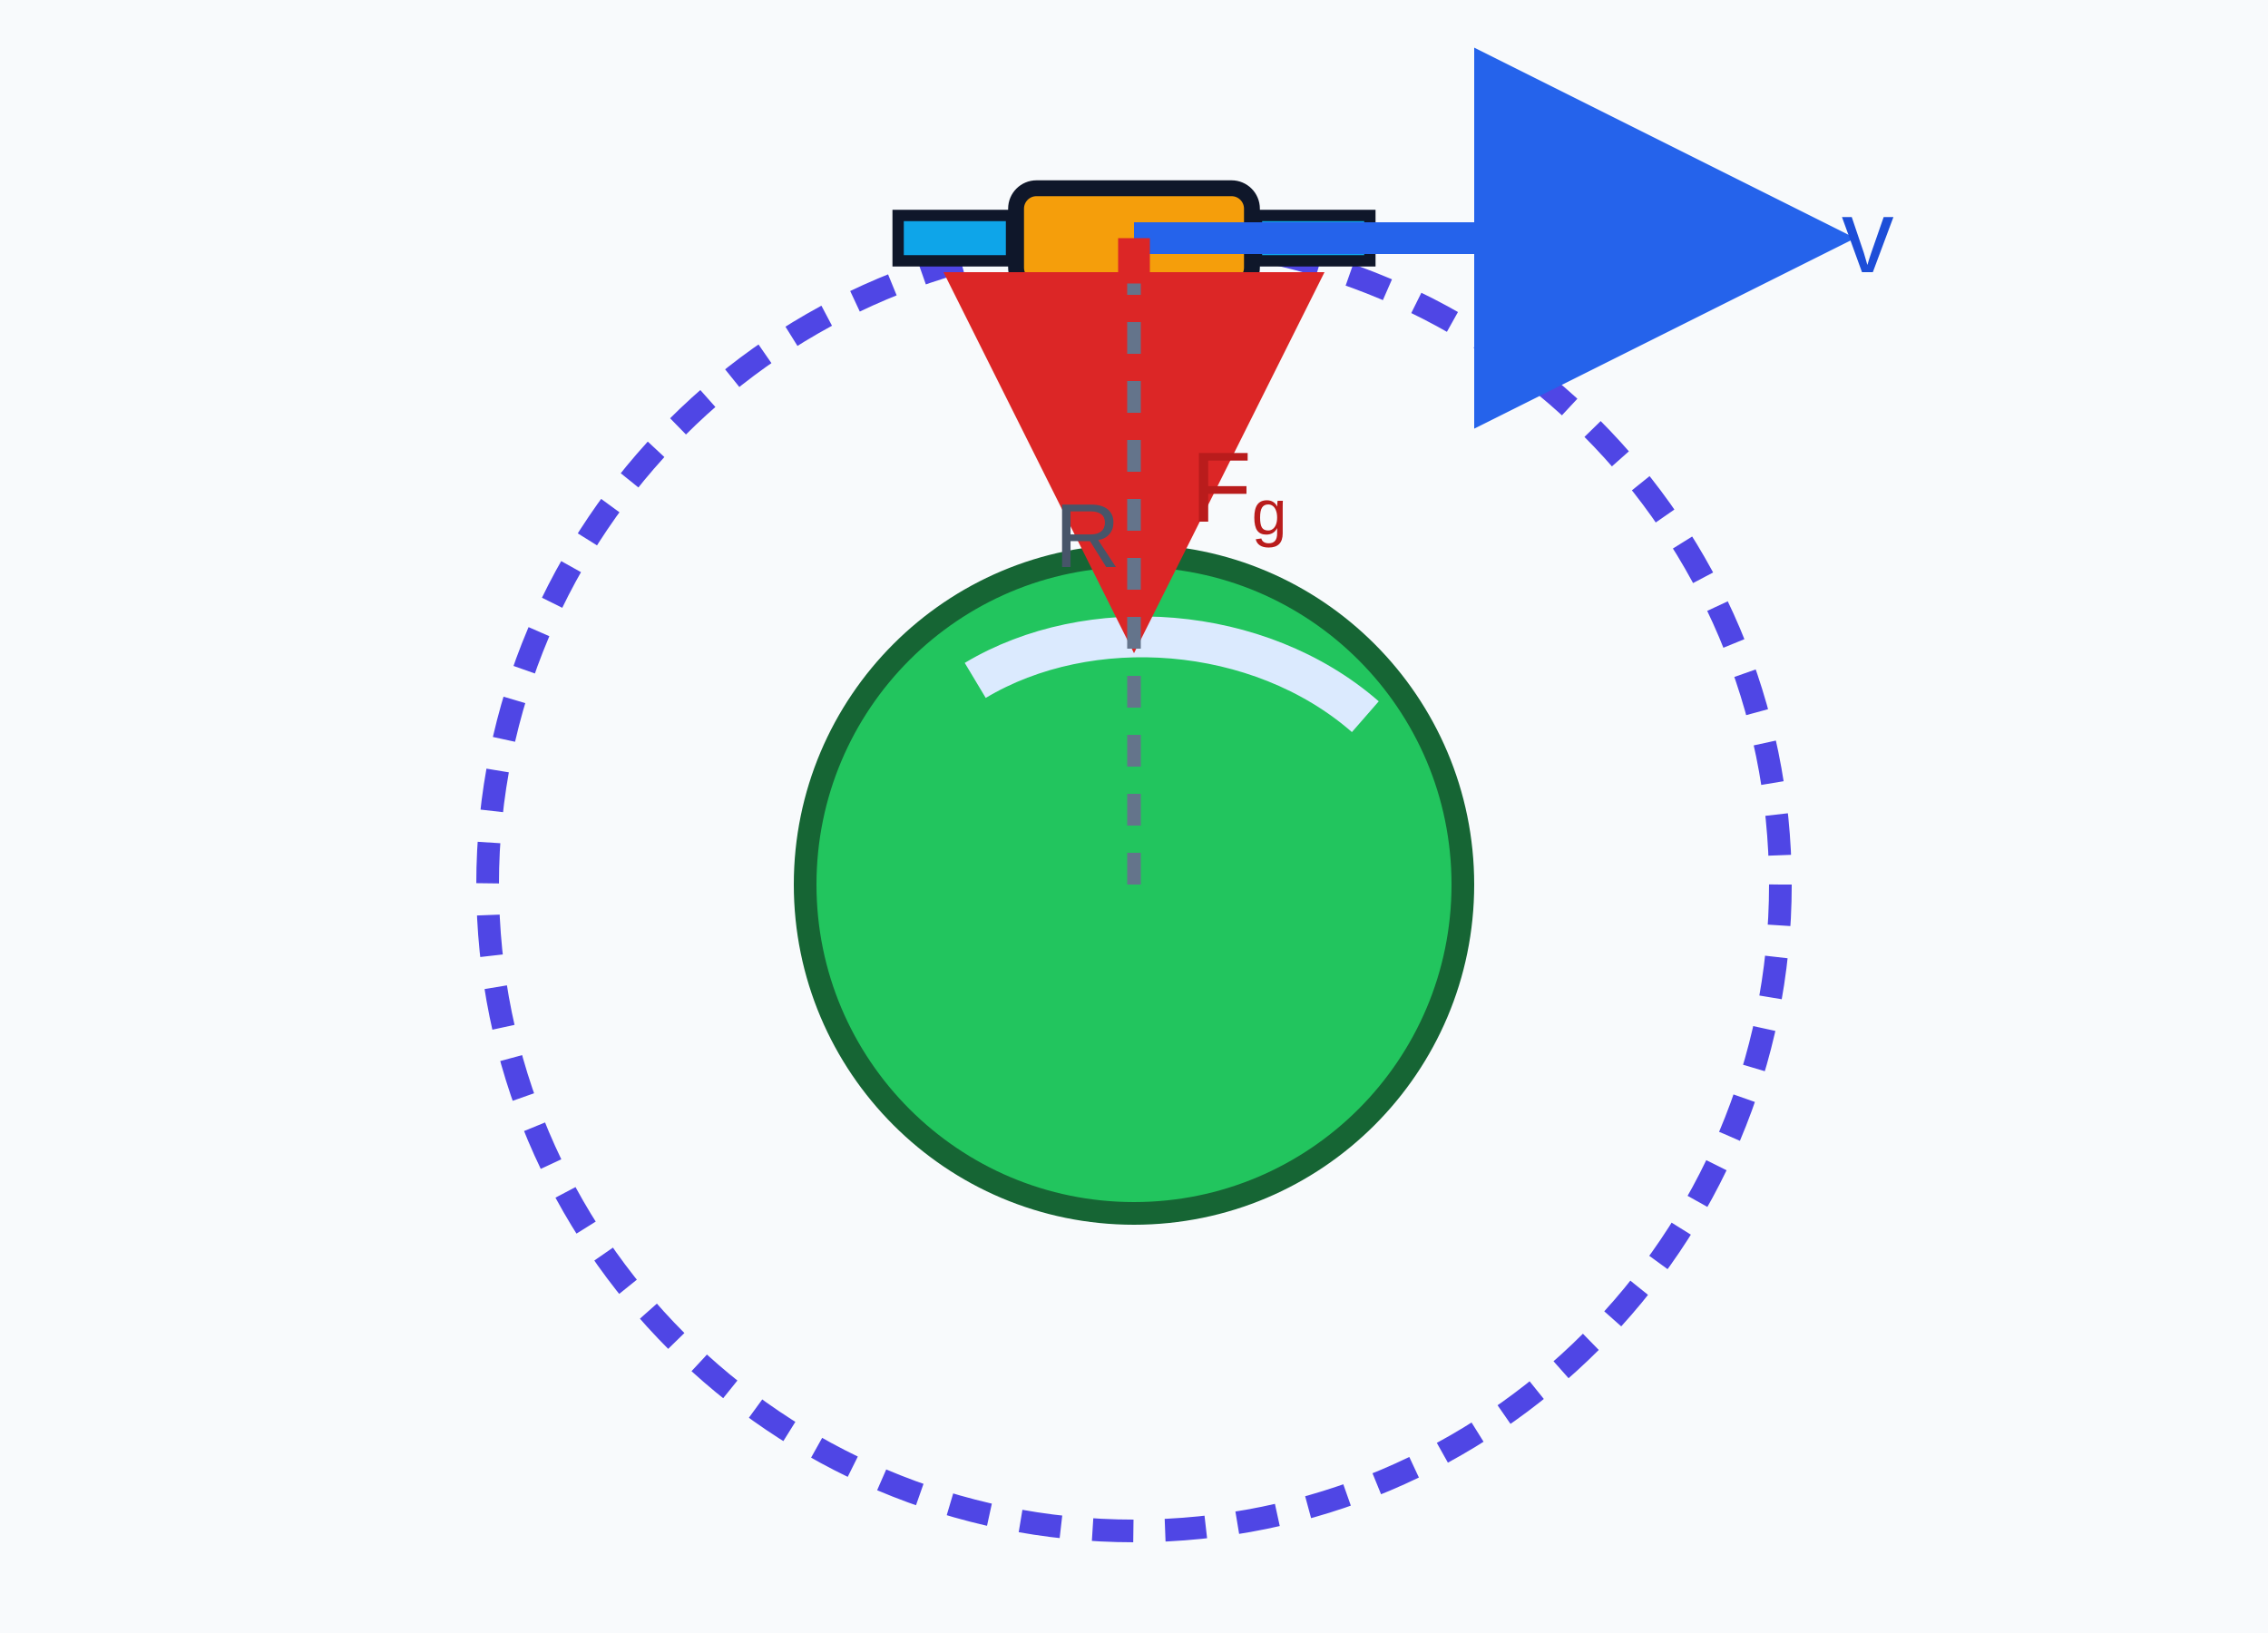
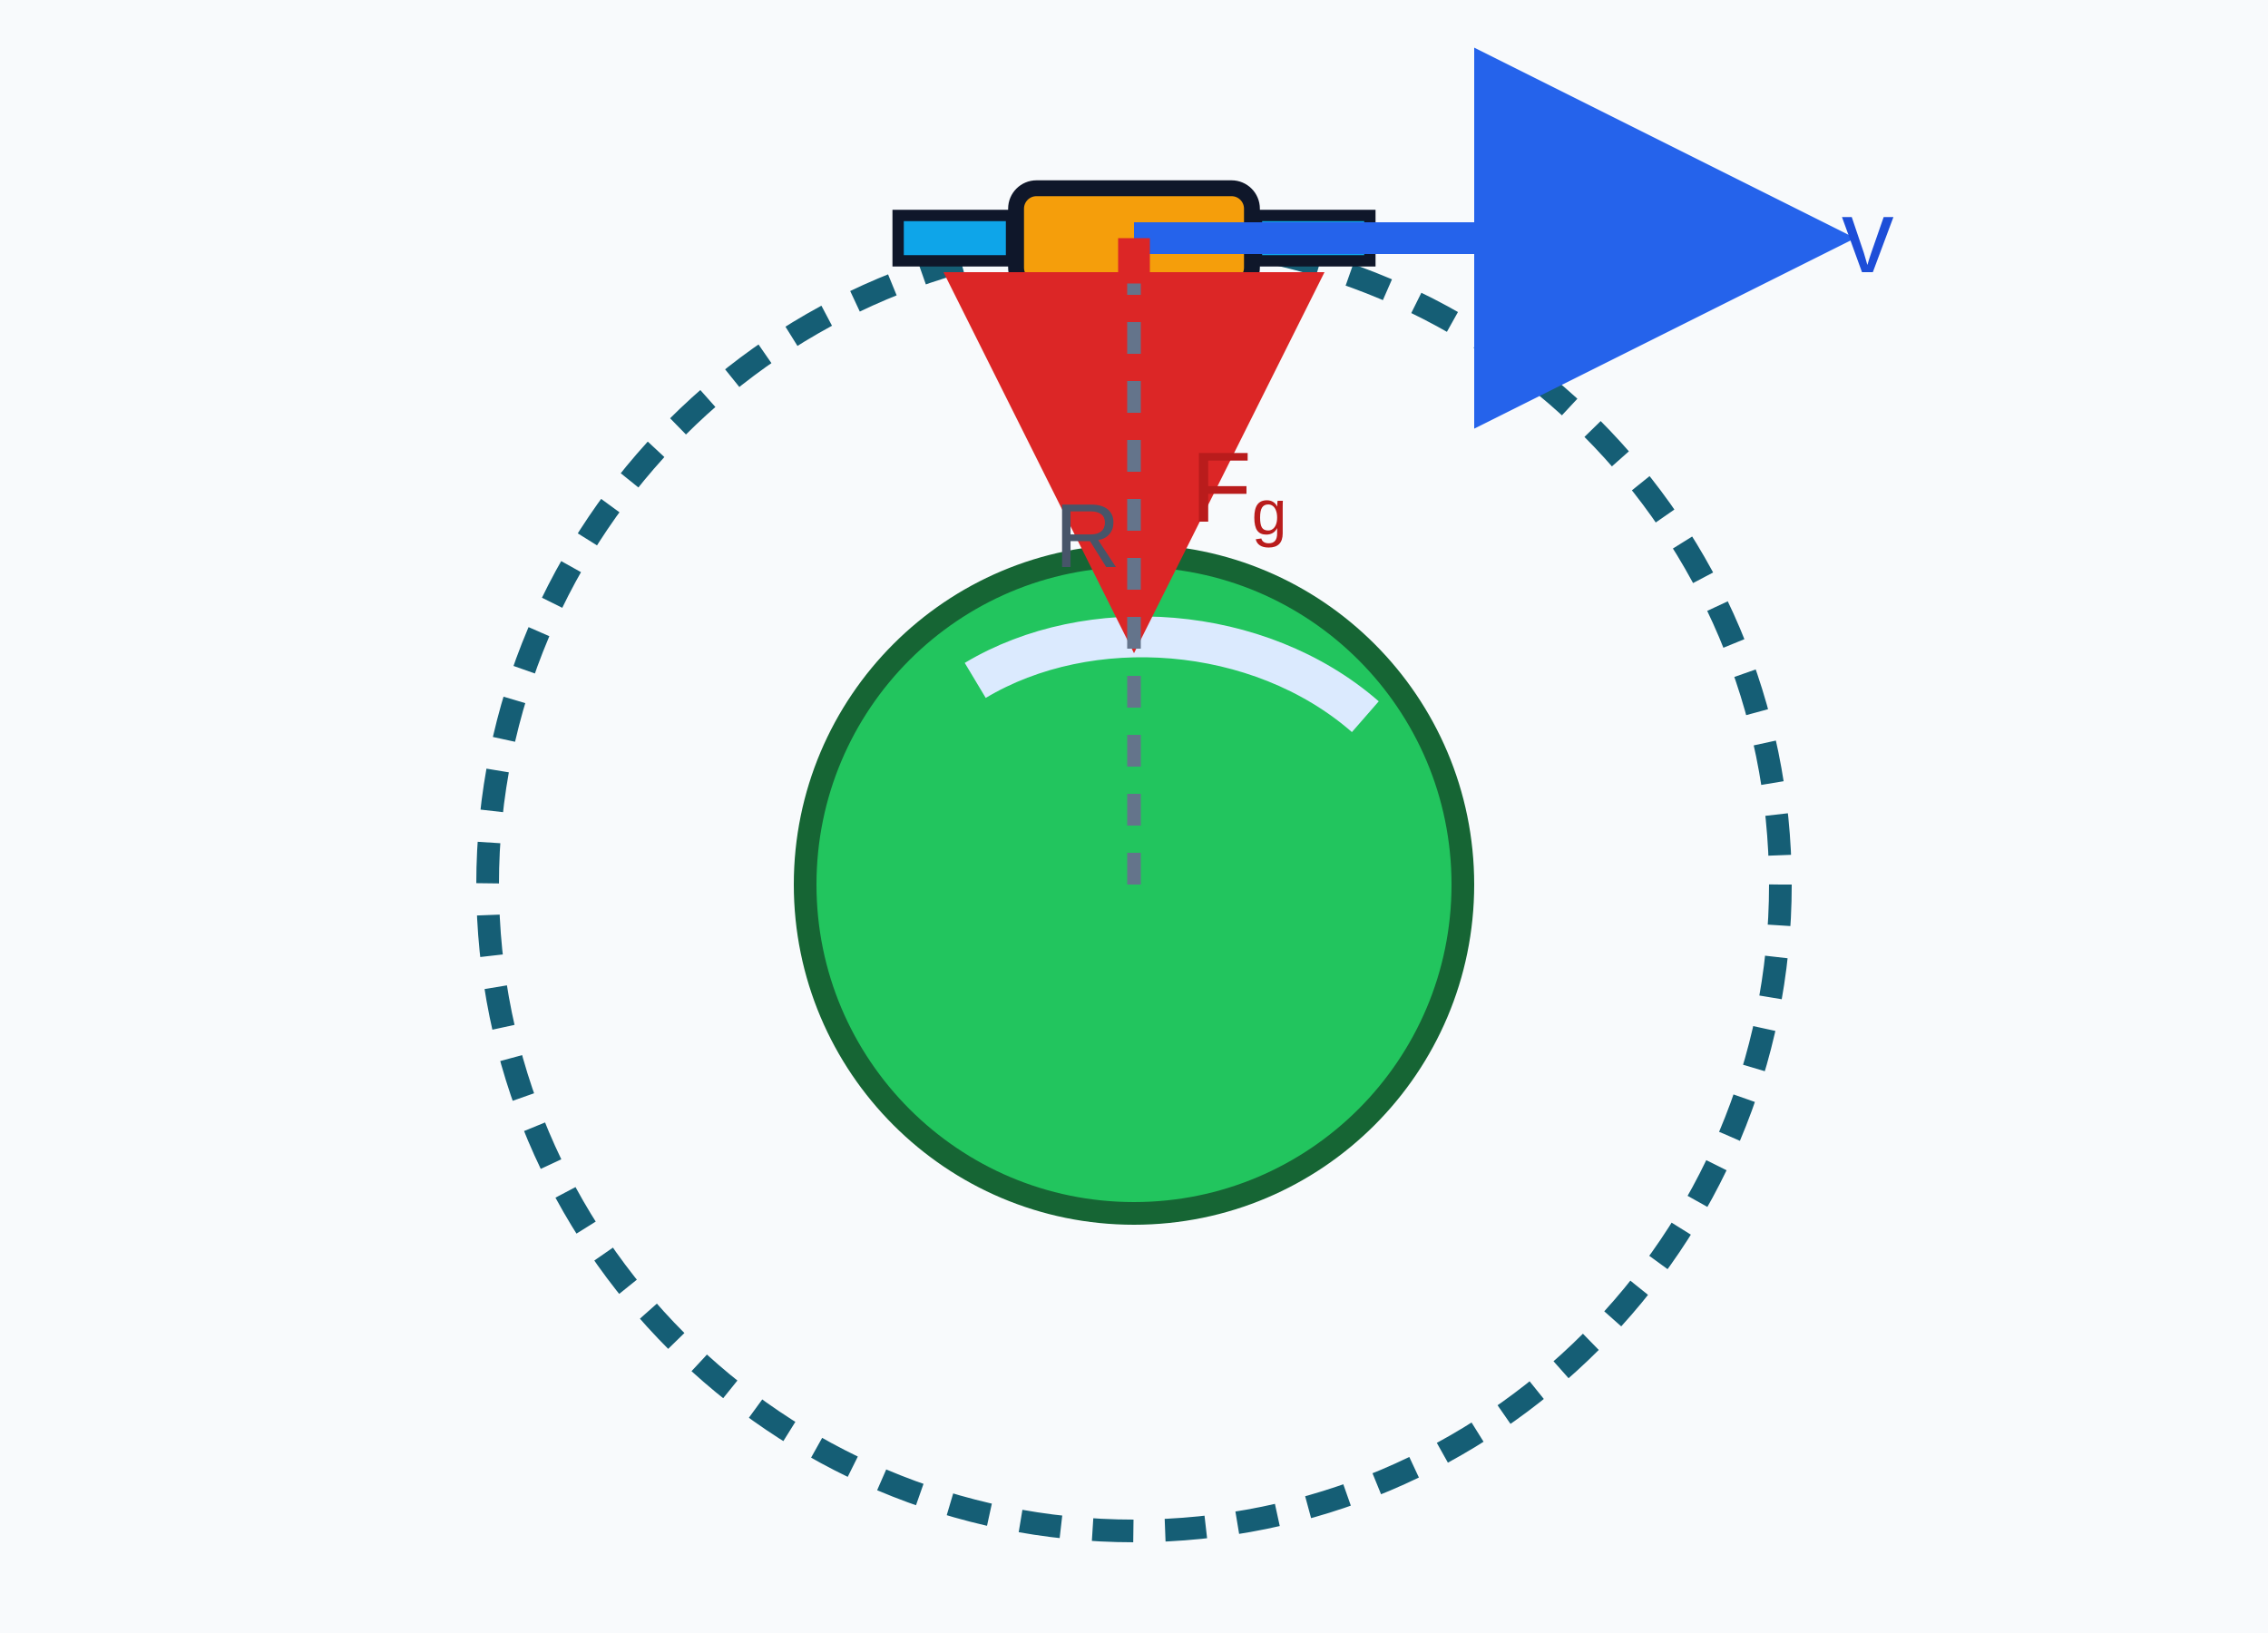
<svg xmlns="http://www.w3.org/2000/svg" viewBox="0 0 1000 720" role="img" aria-labelledby="title desc">
  <rect width="1000" height="720" fill="#f8fafc" />
  <circle cx="500" cy="390" r="145" fill="#22c55e" stroke="#166534" stroke-width="10" />
  <path d="M430 300 C480 270 555 275 602 316" fill="none" stroke="#dbeafe" stroke-width="18" />
-   <circle cx="500" cy="390" r="285" fill="none" stroke="#4f46e5" stroke-width="10" stroke-dasharray="18 14" />
+   <circle cx="500" cy="390" r="285" fill="none" stroke="#155E75" stroke-width="10" stroke-dasharray="18 14" />
  <g transform="translate(500 105)">
    <rect x="-52" y="-22" width="104" height="44" rx="9" fill="#f59e0b" stroke="#0f172a" stroke-width="7" />
    <rect x="-104" y="-10" width="50" height="20" fill="#0ea5e9" stroke="#0f172a" stroke-width="5" />
    <rect x="54" y="-10" width="50" height="20" fill="#0ea5e9" stroke="#0f172a" stroke-width="5" />
  </g>
  <defs>
    <marker id="velocity" markerWidth="12" markerHeight="12" refX="10" refY="6" orient="auto">
      <path d="M0 0 L12 6 L0 12 Z" fill="#2563eb" />
    </marker>
    <marker id="gravity" markerWidth="12" markerHeight="12" refX="10" refY="6" orient="auto">
      <path d="M0 0 L12 6 L0 12 Z" fill="#dc2626" />
    </marker>
  </defs>
  <line x1="500" y1="105" x2="790" y2="105" stroke="#2563eb" stroke-width="14" marker-end="url(#velocity)" />
  <line x1="500" y1="105" x2="500" y2="260" stroke="#dc2626" stroke-width="14" marker-end="url(#gravity)" />
  <line x1="500" y1="390" x2="500" y2="125" stroke="#64748b" stroke-width="6" stroke-dasharray="14 12" />
  <text x="812" y="120" font-family="Arial, sans-serif" font-size="46" fill="#1d4ed8">v</text>
  <text x="525" y="230" font-family="Arial, sans-serif" font-size="44" fill="#b91c1c">F<tspan baseline-shift="sub" font-size="28">g</tspan>
  </text>
  <text x="465" y="250" font-family="Arial, sans-serif" font-size="40" fill="#475569">R</text>
</svg>
